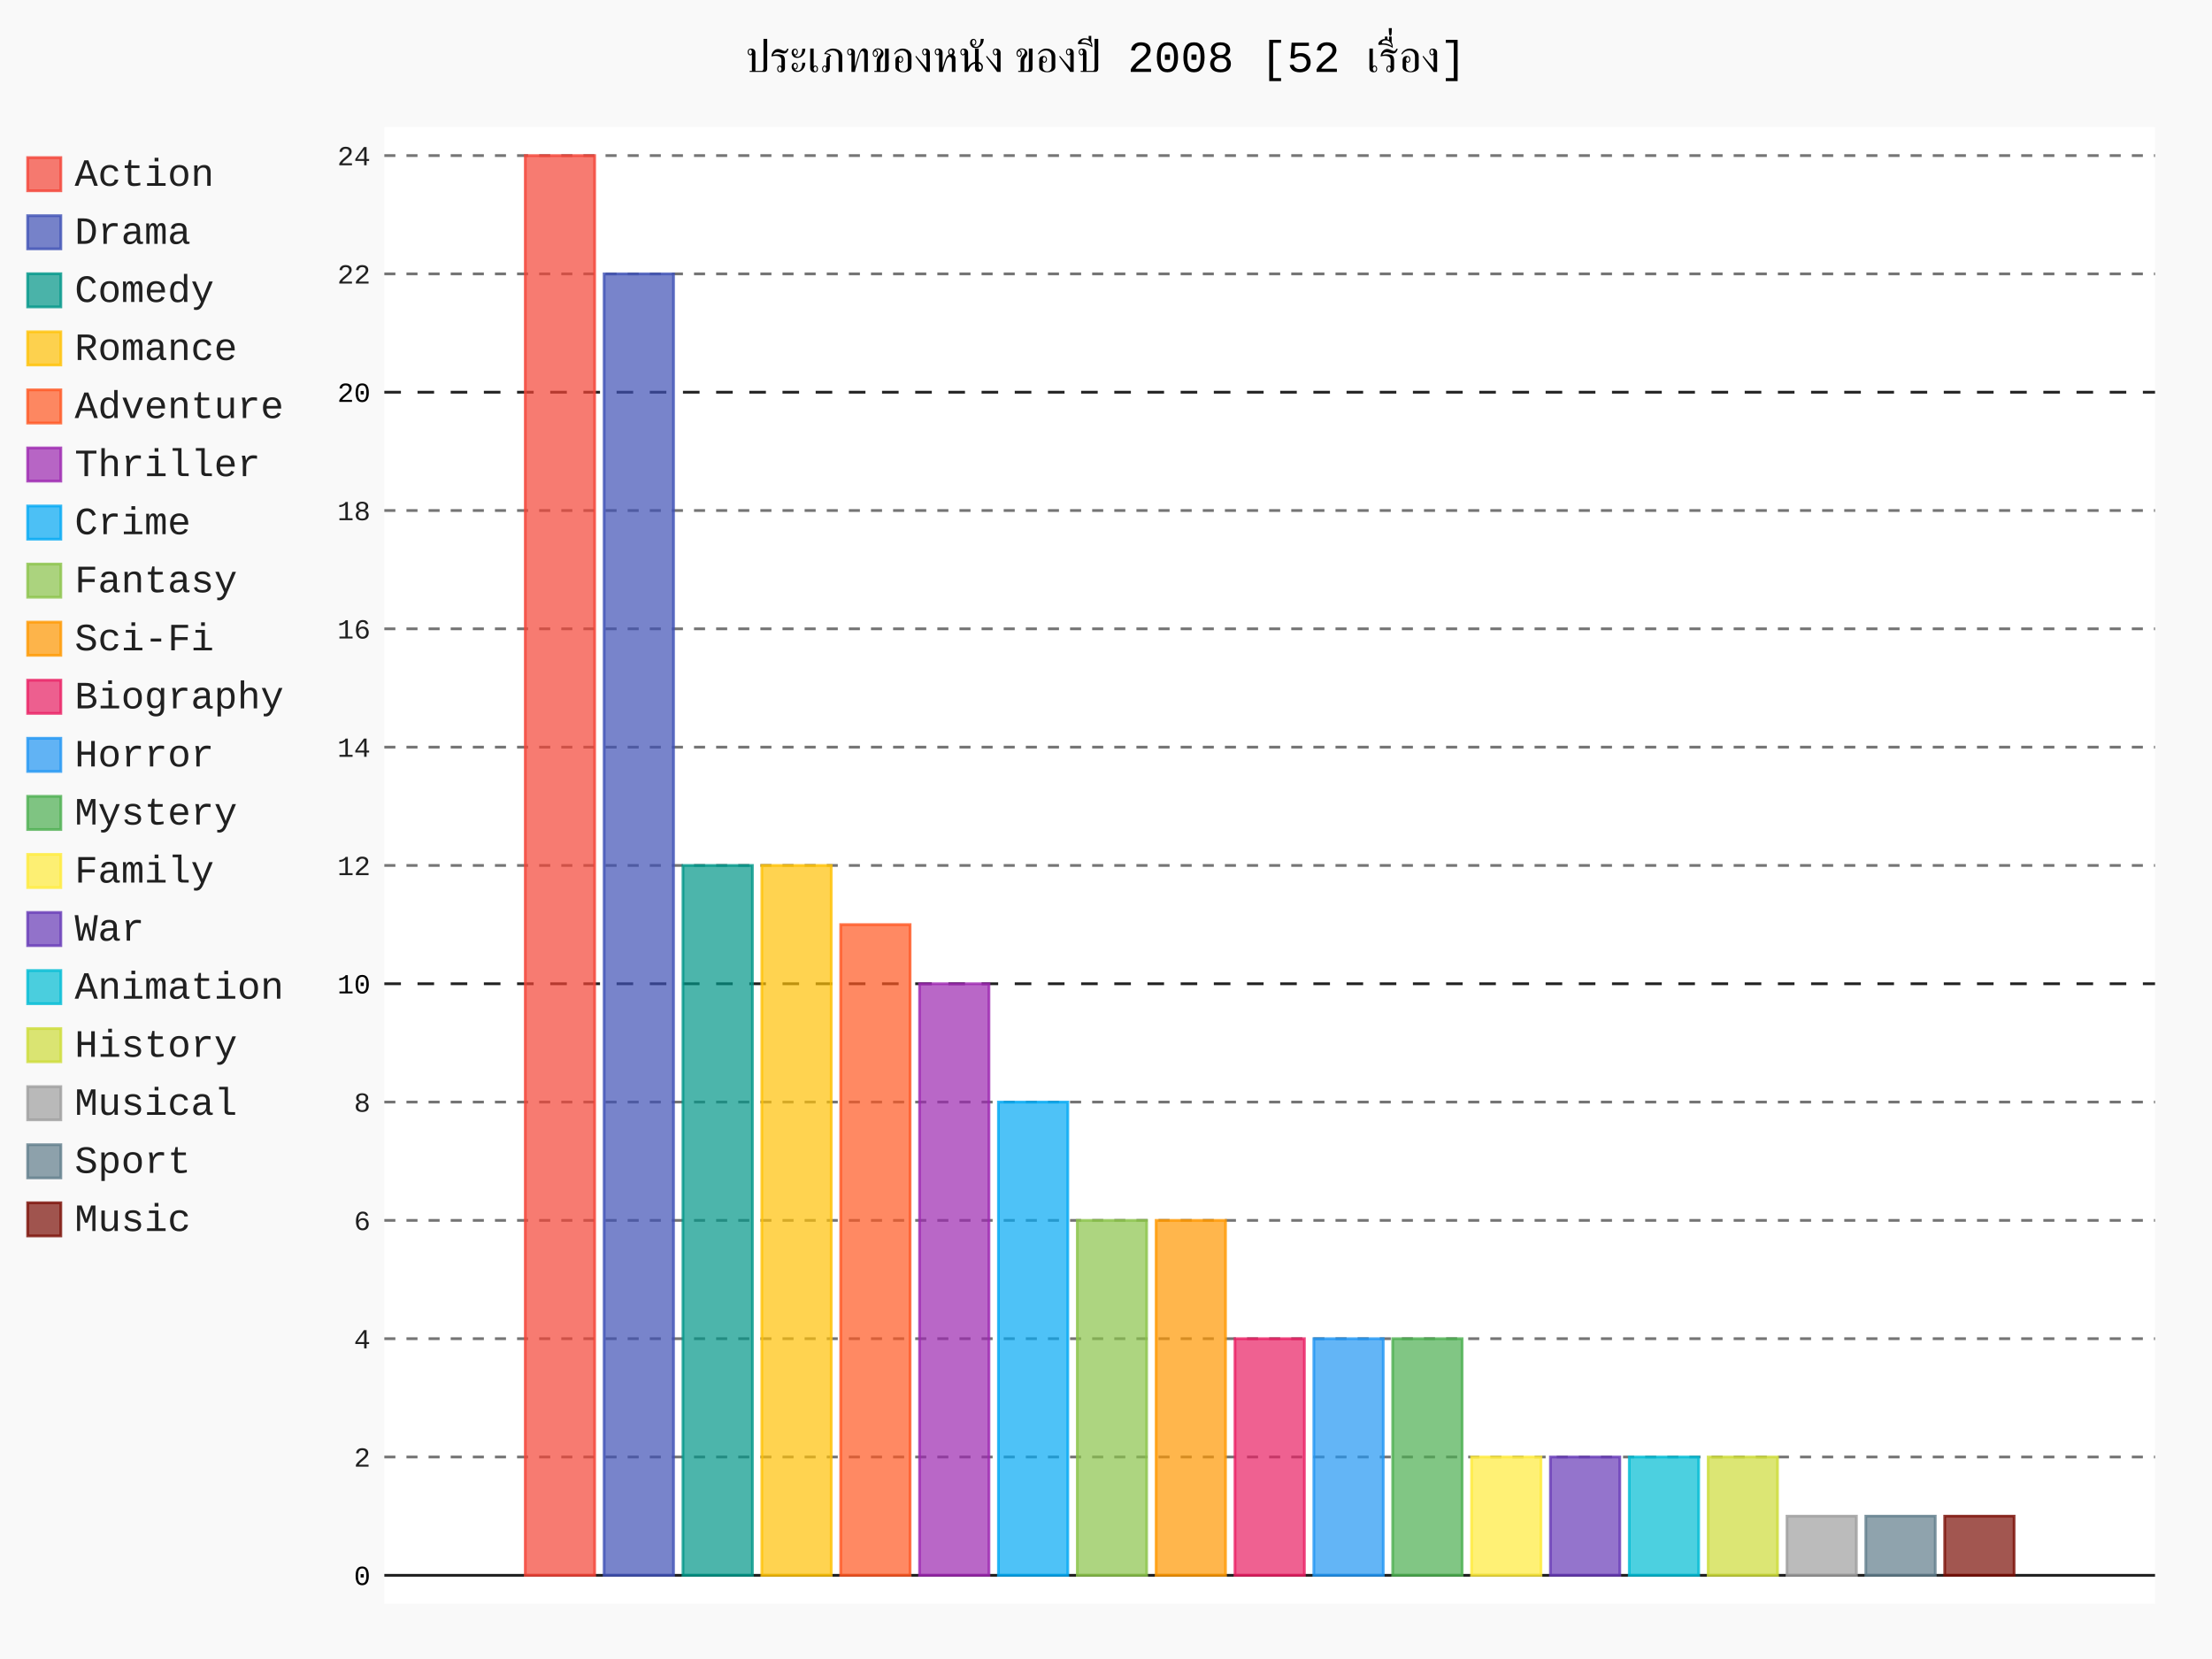
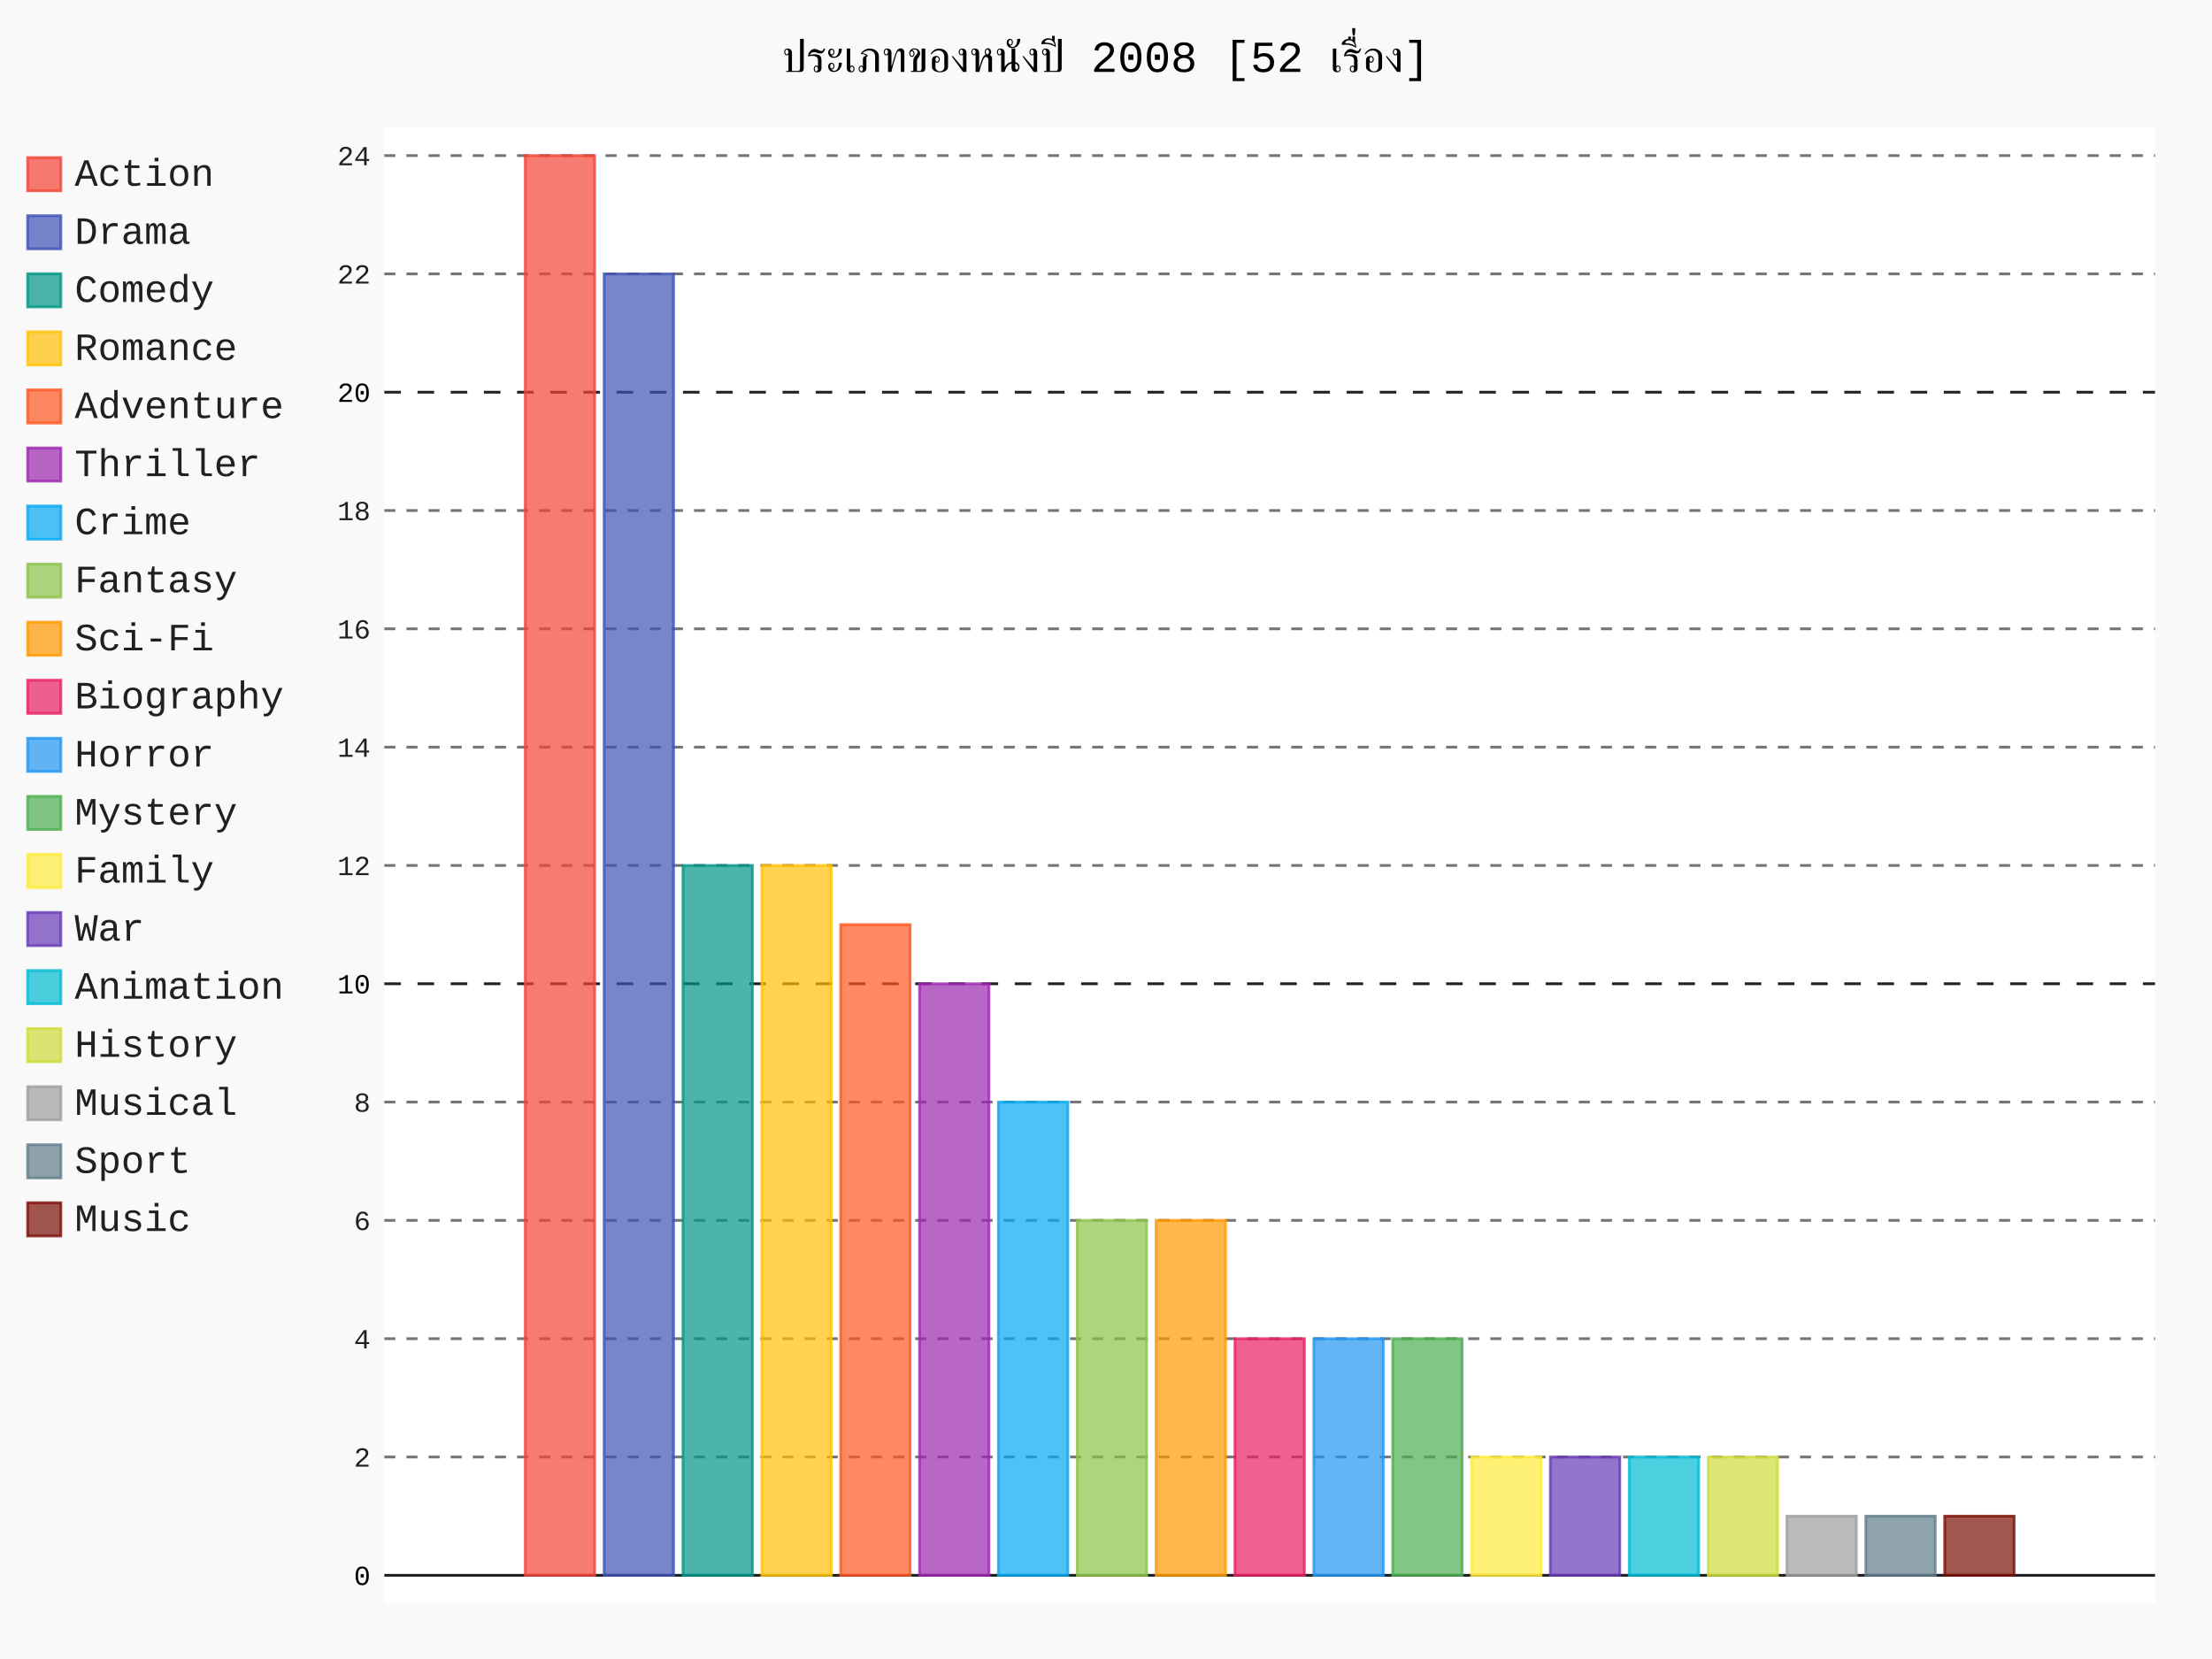
- <svg xmlns="http://www.w3.org/2000/svg" class="pygal-chart" id="chart-53c19fd9-e8b1-4248-bb00-11c4f367e686" viewBox="0 0 800 600">
+ <svg xmlns="http://www.w3.org/2000/svg" class="pygal-chart" id="chart-1c4207e8-d904-4fd8-814c-dacde7571063" viewBox="0 0 800 600">
  <defs>
-     <style type="text/css">#chart-53c19fd9-e8b1-4248-bb00-11c4f367e686{-webkit-user-select:none;-webkit-font-smoothing:antialiased;font-family:Consolas,"Liberation Mono",Menlo,Courier,monospace}#chart-53c19fd9-e8b1-4248-bb00-11c4f367e686 .title{font-family:Consolas,"Liberation Mono",Menlo,Courier,monospace;font-size:16px}#chart-53c19fd9-e8b1-4248-bb00-11c4f367e686 .legends .legend text{font-family:Consolas,"Liberation Mono",Menlo,Courier,monospace;font-size:14px}#chart-53c19fd9-e8b1-4248-bb00-11c4f367e686 .axis text{font-family:Consolas,"Liberation Mono",Menlo,Courier,monospace;font-size:10px}#chart-53c19fd9-e8b1-4248-bb00-11c4f367e686 .axis text.major{font-family:Consolas,"Liberation Mono",Menlo,Courier,monospace;font-size:10px}#chart-53c19fd9-e8b1-4248-bb00-11c4f367e686 .text-overlay text.value{font-family:Consolas,"Liberation Mono",Menlo,Courier,monospace;font-size:16px}#chart-53c19fd9-e8b1-4248-bb00-11c4f367e686 .text-overlay text.label{font-family:Consolas,"Liberation Mono",Menlo,Courier,monospace;font-size:10px}#chart-53c19fd9-e8b1-4248-bb00-11c4f367e686 .tooltip{font-family:Consolas,"Liberation Mono",Menlo,Courier,monospace;font-size:14px}#chart-53c19fd9-e8b1-4248-bb00-11c4f367e686 text.no_data{font-family:Consolas,"Liberation Mono",Menlo,Courier,monospace;font-size:64px}
- #chart-53c19fd9-e8b1-4248-bb00-11c4f367e686{background-color:rgba(249,249,249,1)}#chart-53c19fd9-e8b1-4248-bb00-11c4f367e686 path,#chart-53c19fd9-e8b1-4248-bb00-11c4f367e686 line,#chart-53c19fd9-e8b1-4248-bb00-11c4f367e686 rect,#chart-53c19fd9-e8b1-4248-bb00-11c4f367e686 circle{-webkit-transition:150ms;-moz-transition:150ms;transition:150ms}#chart-53c19fd9-e8b1-4248-bb00-11c4f367e686 .graph &gt; .background{fill:rgba(249,249,249,1)}#chart-53c19fd9-e8b1-4248-bb00-11c4f367e686 .plot &gt; .background{fill:rgba(255,255,255,1)}#chart-53c19fd9-e8b1-4248-bb00-11c4f367e686 .graph{fill:rgba(0,0,0,.87)}#chart-53c19fd9-e8b1-4248-bb00-11c4f367e686 text.no_data{fill:rgba(0,0,0,1)}#chart-53c19fd9-e8b1-4248-bb00-11c4f367e686 .title{fill:rgba(0,0,0,1)}#chart-53c19fd9-e8b1-4248-bb00-11c4f367e686 .legends .legend text{fill:rgba(0,0,0,.87)}#chart-53c19fd9-e8b1-4248-bb00-11c4f367e686 .legends .legend:hover text{fill:rgba(0,0,0,1)}#chart-53c19fd9-e8b1-4248-bb00-11c4f367e686 .axis .line{stroke:rgba(0,0,0,1)}#chart-53c19fd9-e8b1-4248-bb00-11c4f367e686 .axis .guide.line{stroke:rgba(0,0,0,.54)}#chart-53c19fd9-e8b1-4248-bb00-11c4f367e686 .axis .major.line{stroke:rgba(0,0,0,.87)}#chart-53c19fd9-e8b1-4248-bb00-11c4f367e686 .axis text.major{fill:rgba(0,0,0,1)}#chart-53c19fd9-e8b1-4248-bb00-11c4f367e686 .axis.y .guides:hover .guide.line,#chart-53c19fd9-e8b1-4248-bb00-11c4f367e686 .line-graph .axis.x .guides:hover .guide.line,#chart-53c19fd9-e8b1-4248-bb00-11c4f367e686 .stackedline-graph .axis.x .guides:hover .guide.line,#chart-53c19fd9-e8b1-4248-bb00-11c4f367e686 .xy-graph .axis.x .guides:hover .guide.line{stroke:rgba(0,0,0,1)}#chart-53c19fd9-e8b1-4248-bb00-11c4f367e686 .axis .guides:hover text{fill:rgba(0,0,0,1)}#chart-53c19fd9-e8b1-4248-bb00-11c4f367e686 .reactive{fill-opacity:.7;stroke-opacity:.8}#chart-53c19fd9-e8b1-4248-bb00-11c4f367e686 .ci{stroke:rgba(0,0,0,.87)}#chart-53c19fd9-e8b1-4248-bb00-11c4f367e686 .reactive.active,#chart-53c19fd9-e8b1-4248-bb00-11c4f367e686 .active .reactive{fill-opacity:.8;stroke-opacity:.9;stroke-width:4}#chart-53c19fd9-e8b1-4248-bb00-11c4f367e686 .ci .reactive.active{stroke-width:1.5}#chart-53c19fd9-e8b1-4248-bb00-11c4f367e686 .series text{fill:rgba(0,0,0,1)}#chart-53c19fd9-e8b1-4248-bb00-11c4f367e686 .tooltip rect{fill:rgba(255,255,255,1);stroke:rgba(0,0,0,1);-webkit-transition:opacity 150ms;-moz-transition:opacity 150ms;transition:opacity 150ms}#chart-53c19fd9-e8b1-4248-bb00-11c4f367e686 .tooltip .label{fill:rgba(0,0,0,.87)}#chart-53c19fd9-e8b1-4248-bb00-11c4f367e686 .tooltip .label{fill:rgba(0,0,0,.87)}#chart-53c19fd9-e8b1-4248-bb00-11c4f367e686 .tooltip .legend{font-size:.8em;fill:rgba(0,0,0,.54)}#chart-53c19fd9-e8b1-4248-bb00-11c4f367e686 .tooltip .x_label{font-size:.6em;fill:rgba(0,0,0,1)}#chart-53c19fd9-e8b1-4248-bb00-11c4f367e686 .tooltip .xlink{font-size:.5em;text-decoration:underline}#chart-53c19fd9-e8b1-4248-bb00-11c4f367e686 .tooltip .value{font-size:1.5em}#chart-53c19fd9-e8b1-4248-bb00-11c4f367e686 .bound{font-size:.5em}#chart-53c19fd9-e8b1-4248-bb00-11c4f367e686 .max-value{font-size:.75em;fill:rgba(0,0,0,.54)}#chart-53c19fd9-e8b1-4248-bb00-11c4f367e686 .map-element{fill:rgba(255,255,255,1);stroke:rgba(0,0,0,.54) !important}#chart-53c19fd9-e8b1-4248-bb00-11c4f367e686 .map-element .reactive{fill-opacity:inherit;stroke-opacity:inherit}#chart-53c19fd9-e8b1-4248-bb00-11c4f367e686 .color-0,#chart-53c19fd9-e8b1-4248-bb00-11c4f367e686 .color-0 a:visited{stroke:#f44336;fill:#f44336}#chart-53c19fd9-e8b1-4248-bb00-11c4f367e686 .color-1,#chart-53c19fd9-e8b1-4248-bb00-11c4f367e686 .color-1 a:visited{stroke:#3f51b5;fill:#3f51b5}#chart-53c19fd9-e8b1-4248-bb00-11c4f367e686 .color-2,#chart-53c19fd9-e8b1-4248-bb00-11c4f367e686 .color-2 a:visited{stroke:#009688;fill:#009688}#chart-53c19fd9-e8b1-4248-bb00-11c4f367e686 .color-3,#chart-53c19fd9-e8b1-4248-bb00-11c4f367e686 .color-3 a:visited{stroke:#ffc107;fill:#ffc107}#chart-53c19fd9-e8b1-4248-bb00-11c4f367e686 .color-4,#chart-53c19fd9-e8b1-4248-bb00-11c4f367e686 .color-4 a:visited{stroke:#ff5722;fill:#ff5722}#chart-53c19fd9-e8b1-4248-bb00-11c4f367e686 .color-5,#chart-53c19fd9-e8b1-4248-bb00-11c4f367e686 .color-5 a:visited{stroke:#9c27b0;fill:#9c27b0}#chart-53c19fd9-e8b1-4248-bb00-11c4f367e686 .color-6,#chart-53c19fd9-e8b1-4248-bb00-11c4f367e686 .color-6 a:visited{stroke:#03a9f4;fill:#03a9f4}#chart-53c19fd9-e8b1-4248-bb00-11c4f367e686 .color-7,#chart-53c19fd9-e8b1-4248-bb00-11c4f367e686 .color-7 a:visited{stroke:#8bc34a;fill:#8bc34a}#chart-53c19fd9-e8b1-4248-bb00-11c4f367e686 .color-8,#chart-53c19fd9-e8b1-4248-bb00-11c4f367e686 .color-8 a:visited{stroke:#ff9800;fill:#ff9800}#chart-53c19fd9-e8b1-4248-bb00-11c4f367e686 .color-9,#chart-53c19fd9-e8b1-4248-bb00-11c4f367e686 .color-9 a:visited{stroke:#e91e63;fill:#e91e63}#chart-53c19fd9-e8b1-4248-bb00-11c4f367e686 .color-10,#chart-53c19fd9-e8b1-4248-bb00-11c4f367e686 .color-10 a:visited{stroke:#2196f3;fill:#2196f3}#chart-53c19fd9-e8b1-4248-bb00-11c4f367e686 .color-11,#chart-53c19fd9-e8b1-4248-bb00-11c4f367e686 .color-11 a:visited{stroke:#4caf50;fill:#4caf50}#chart-53c19fd9-e8b1-4248-bb00-11c4f367e686 .color-12,#chart-53c19fd9-e8b1-4248-bb00-11c4f367e686 .color-12 a:visited{stroke:#ffeb3b;fill:#ffeb3b}#chart-53c19fd9-e8b1-4248-bb00-11c4f367e686 .color-13,#chart-53c19fd9-e8b1-4248-bb00-11c4f367e686 .color-13 a:visited{stroke:#673ab7;fill:#673ab7}#chart-53c19fd9-e8b1-4248-bb00-11c4f367e686 .color-14,#chart-53c19fd9-e8b1-4248-bb00-11c4f367e686 .color-14 a:visited{stroke:#00bcd4;fill:#00bcd4}#chart-53c19fd9-e8b1-4248-bb00-11c4f367e686 .color-15,#chart-53c19fd9-e8b1-4248-bb00-11c4f367e686 .color-15 a:visited{stroke:#cddc39;fill:#cddc39}#chart-53c19fd9-e8b1-4248-bb00-11c4f367e686 .color-16,#chart-53c19fd9-e8b1-4248-bb00-11c4f367e686 .color-16 a:visited{stroke:#9e9e9e;fill:#9e9e9e}#chart-53c19fd9-e8b1-4248-bb00-11c4f367e686 .color-17,#chart-53c19fd9-e8b1-4248-bb00-11c4f367e686 .color-17 a:visited{stroke:#607d8b;fill:#607d8b}#chart-53c19fd9-e8b1-4248-bb00-11c4f367e686 .color-18,#chart-53c19fd9-e8b1-4248-bb00-11c4f367e686 .color-18 a:visited{stroke:#7b0f07;fill:#7b0f07}#chart-53c19fd9-e8b1-4248-bb00-11c4f367e686 .text-overlay .color-0 text{fill:black}#chart-53c19fd9-e8b1-4248-bb00-11c4f367e686 .text-overlay .color-1 text{fill:black}#chart-53c19fd9-e8b1-4248-bb00-11c4f367e686 .text-overlay .color-2 text{fill:black}#chart-53c19fd9-e8b1-4248-bb00-11c4f367e686 .text-overlay .color-3 text{fill:black}#chart-53c19fd9-e8b1-4248-bb00-11c4f367e686 .text-overlay .color-4 text{fill:black}#chart-53c19fd9-e8b1-4248-bb00-11c4f367e686 .text-overlay .color-5 text{fill:black}#chart-53c19fd9-e8b1-4248-bb00-11c4f367e686 .text-overlay .color-6 text{fill:black}#chart-53c19fd9-e8b1-4248-bb00-11c4f367e686 .text-overlay .color-7 text{fill:black}#chart-53c19fd9-e8b1-4248-bb00-11c4f367e686 .text-overlay .color-8 text{fill:black}#chart-53c19fd9-e8b1-4248-bb00-11c4f367e686 .text-overlay .color-9 text{fill:black}#chart-53c19fd9-e8b1-4248-bb00-11c4f367e686 .text-overlay .color-10 text{fill:black}#chart-53c19fd9-e8b1-4248-bb00-11c4f367e686 .text-overlay .color-11 text{fill:black}#chart-53c19fd9-e8b1-4248-bb00-11c4f367e686 .text-overlay .color-12 text{fill:black}#chart-53c19fd9-e8b1-4248-bb00-11c4f367e686 .text-overlay .color-13 text{fill:black}#chart-53c19fd9-e8b1-4248-bb00-11c4f367e686 .text-overlay .color-14 text{fill:black}#chart-53c19fd9-e8b1-4248-bb00-11c4f367e686 .text-overlay .color-15 text{fill:black}#chart-53c19fd9-e8b1-4248-bb00-11c4f367e686 .text-overlay .color-16 text{fill:black}#chart-53c19fd9-e8b1-4248-bb00-11c4f367e686 .text-overlay .color-17 text{fill:black}#chart-53c19fd9-e8b1-4248-bb00-11c4f367e686 .text-overlay .color-18 text{fill:black}
- #chart-53c19fd9-e8b1-4248-bb00-11c4f367e686 text.no_data{text-anchor:middle}#chart-53c19fd9-e8b1-4248-bb00-11c4f367e686 .guide.line{fill:none}#chart-53c19fd9-e8b1-4248-bb00-11c4f367e686 .centered{text-anchor:middle}#chart-53c19fd9-e8b1-4248-bb00-11c4f367e686 .title{text-anchor:middle}#chart-53c19fd9-e8b1-4248-bb00-11c4f367e686 .legends .legend text{fill-opacity:1}#chart-53c19fd9-e8b1-4248-bb00-11c4f367e686 .axis.x text{text-anchor:middle}#chart-53c19fd9-e8b1-4248-bb00-11c4f367e686 .axis.x:not(.web) text[transform]{text-anchor:start}#chart-53c19fd9-e8b1-4248-bb00-11c4f367e686 .axis.x:not(.web) text[transform].backwards{text-anchor:end}#chart-53c19fd9-e8b1-4248-bb00-11c4f367e686 .axis.y text{text-anchor:end}#chart-53c19fd9-e8b1-4248-bb00-11c4f367e686 .axis.y text[transform].backwards{text-anchor:start}#chart-53c19fd9-e8b1-4248-bb00-11c4f367e686 .axis.y2 text{text-anchor:start}#chart-53c19fd9-e8b1-4248-bb00-11c4f367e686 .axis.y2 text[transform].backwards{text-anchor:end}#chart-53c19fd9-e8b1-4248-bb00-11c4f367e686 .axis .guide.line{stroke-dasharray:4,4}#chart-53c19fd9-e8b1-4248-bb00-11c4f367e686 .axis .major.guide.line{stroke-dasharray:6,6}#chart-53c19fd9-e8b1-4248-bb00-11c4f367e686 .horizontal .axis.y .guide.line,#chart-53c19fd9-e8b1-4248-bb00-11c4f367e686 .horizontal .axis.y2 .guide.line,#chart-53c19fd9-e8b1-4248-bb00-11c4f367e686 .vertical .axis.x .guide.line{opacity:0}#chart-53c19fd9-e8b1-4248-bb00-11c4f367e686 .horizontal .axis.always_show .guide.line,#chart-53c19fd9-e8b1-4248-bb00-11c4f367e686 .vertical .axis.always_show .guide.line{opacity:1 !important}#chart-53c19fd9-e8b1-4248-bb00-11c4f367e686 .axis.y .guides:hover .guide.line,#chart-53c19fd9-e8b1-4248-bb00-11c4f367e686 .axis.y2 .guides:hover .guide.line,#chart-53c19fd9-e8b1-4248-bb00-11c4f367e686 .axis.x .guides:hover .guide.line{opacity:1}#chart-53c19fd9-e8b1-4248-bb00-11c4f367e686 .axis .guides:hover text{opacity:1}#chart-53c19fd9-e8b1-4248-bb00-11c4f367e686 .nofill{fill:none}#chart-53c19fd9-e8b1-4248-bb00-11c4f367e686 .subtle-fill{fill-opacity:.2}#chart-53c19fd9-e8b1-4248-bb00-11c4f367e686 .dot{stroke-width:1px;fill-opacity:1}#chart-53c19fd9-e8b1-4248-bb00-11c4f367e686 .dot.active{stroke-width:5px}#chart-53c19fd9-e8b1-4248-bb00-11c4f367e686 .dot.negative{fill:transparent}#chart-53c19fd9-e8b1-4248-bb00-11c4f367e686 text,#chart-53c19fd9-e8b1-4248-bb00-11c4f367e686 tspan{stroke:none !important}#chart-53c19fd9-e8b1-4248-bb00-11c4f367e686 .series text.active{opacity:1}#chart-53c19fd9-e8b1-4248-bb00-11c4f367e686 .tooltip rect{fill-opacity:.95;stroke-width:.5}#chart-53c19fd9-e8b1-4248-bb00-11c4f367e686 .tooltip text{fill-opacity:1}#chart-53c19fd9-e8b1-4248-bb00-11c4f367e686 .showable{visibility:hidden}#chart-53c19fd9-e8b1-4248-bb00-11c4f367e686 .showable.shown{visibility:visible}#chart-53c19fd9-e8b1-4248-bb00-11c4f367e686 .gauge-background{fill:rgba(229,229,229,1);stroke:none}#chart-53c19fd9-e8b1-4248-bb00-11c4f367e686 .bg-lines{stroke:rgba(249,249,249,1);stroke-width:2px}</style>
+     <style type="text/css">#chart-1c4207e8-d904-4fd8-814c-dacde7571063{-webkit-user-select:none;-webkit-font-smoothing:antialiased;font-family:Consolas,"Liberation Mono",Menlo,Courier,monospace}#chart-1c4207e8-d904-4fd8-814c-dacde7571063 .title{font-family:Consolas,"Liberation Mono",Menlo,Courier,monospace;font-size:16px}#chart-1c4207e8-d904-4fd8-814c-dacde7571063 .legends .legend text{font-family:Consolas,"Liberation Mono",Menlo,Courier,monospace;font-size:14px}#chart-1c4207e8-d904-4fd8-814c-dacde7571063 .axis text{font-family:Consolas,"Liberation Mono",Menlo,Courier,monospace;font-size:10px}#chart-1c4207e8-d904-4fd8-814c-dacde7571063 .axis text.major{font-family:Consolas,"Liberation Mono",Menlo,Courier,monospace;font-size:10px}#chart-1c4207e8-d904-4fd8-814c-dacde7571063 .text-overlay text.value{font-family:Consolas,"Liberation Mono",Menlo,Courier,monospace;font-size:16px}#chart-1c4207e8-d904-4fd8-814c-dacde7571063 .text-overlay text.label{font-family:Consolas,"Liberation Mono",Menlo,Courier,monospace;font-size:10px}#chart-1c4207e8-d904-4fd8-814c-dacde7571063 .tooltip{font-family:Consolas,"Liberation Mono",Menlo,Courier,monospace;font-size:14px}#chart-1c4207e8-d904-4fd8-814c-dacde7571063 text.no_data{font-family:Consolas,"Liberation Mono",Menlo,Courier,monospace;font-size:64px}
+ #chart-1c4207e8-d904-4fd8-814c-dacde7571063{background-color:rgba(249,249,249,1)}#chart-1c4207e8-d904-4fd8-814c-dacde7571063 path,#chart-1c4207e8-d904-4fd8-814c-dacde7571063 line,#chart-1c4207e8-d904-4fd8-814c-dacde7571063 rect,#chart-1c4207e8-d904-4fd8-814c-dacde7571063 circle{-webkit-transition:150ms;-moz-transition:150ms;transition:150ms}#chart-1c4207e8-d904-4fd8-814c-dacde7571063 .graph &gt; .background{fill:rgba(249,249,249,1)}#chart-1c4207e8-d904-4fd8-814c-dacde7571063 .plot &gt; .background{fill:rgba(255,255,255,1)}#chart-1c4207e8-d904-4fd8-814c-dacde7571063 .graph{fill:rgba(0,0,0,.87)}#chart-1c4207e8-d904-4fd8-814c-dacde7571063 text.no_data{fill:rgba(0,0,0,1)}#chart-1c4207e8-d904-4fd8-814c-dacde7571063 .title{fill:rgba(0,0,0,1)}#chart-1c4207e8-d904-4fd8-814c-dacde7571063 .legends .legend text{fill:rgba(0,0,0,.87)}#chart-1c4207e8-d904-4fd8-814c-dacde7571063 .legends .legend:hover text{fill:rgba(0,0,0,1)}#chart-1c4207e8-d904-4fd8-814c-dacde7571063 .axis .line{stroke:rgba(0,0,0,1)}#chart-1c4207e8-d904-4fd8-814c-dacde7571063 .axis .guide.line{stroke:rgba(0,0,0,.54)}#chart-1c4207e8-d904-4fd8-814c-dacde7571063 .axis .major.line{stroke:rgba(0,0,0,.87)}#chart-1c4207e8-d904-4fd8-814c-dacde7571063 .axis text.major{fill:rgba(0,0,0,1)}#chart-1c4207e8-d904-4fd8-814c-dacde7571063 .axis.y .guides:hover .guide.line,#chart-1c4207e8-d904-4fd8-814c-dacde7571063 .line-graph .axis.x .guides:hover .guide.line,#chart-1c4207e8-d904-4fd8-814c-dacde7571063 .stackedline-graph .axis.x .guides:hover .guide.line,#chart-1c4207e8-d904-4fd8-814c-dacde7571063 .xy-graph .axis.x .guides:hover .guide.line{stroke:rgba(0,0,0,1)}#chart-1c4207e8-d904-4fd8-814c-dacde7571063 .axis .guides:hover text{fill:rgba(0,0,0,1)}#chart-1c4207e8-d904-4fd8-814c-dacde7571063 .reactive{fill-opacity:.7;stroke-opacity:.8}#chart-1c4207e8-d904-4fd8-814c-dacde7571063 .ci{stroke:rgba(0,0,0,.87)}#chart-1c4207e8-d904-4fd8-814c-dacde7571063 .reactive.active,#chart-1c4207e8-d904-4fd8-814c-dacde7571063 .active .reactive{fill-opacity:.8;stroke-opacity:.9;stroke-width:4}#chart-1c4207e8-d904-4fd8-814c-dacde7571063 .ci .reactive.active{stroke-width:1.5}#chart-1c4207e8-d904-4fd8-814c-dacde7571063 .series text{fill:rgba(0,0,0,1)}#chart-1c4207e8-d904-4fd8-814c-dacde7571063 .tooltip rect{fill:rgba(255,255,255,1);stroke:rgba(0,0,0,1);-webkit-transition:opacity 150ms;-moz-transition:opacity 150ms;transition:opacity 150ms}#chart-1c4207e8-d904-4fd8-814c-dacde7571063 .tooltip .label{fill:rgba(0,0,0,.87)}#chart-1c4207e8-d904-4fd8-814c-dacde7571063 .tooltip .label{fill:rgba(0,0,0,.87)}#chart-1c4207e8-d904-4fd8-814c-dacde7571063 .tooltip .legend{font-size:.8em;fill:rgba(0,0,0,.54)}#chart-1c4207e8-d904-4fd8-814c-dacde7571063 .tooltip .x_label{font-size:.6em;fill:rgba(0,0,0,1)}#chart-1c4207e8-d904-4fd8-814c-dacde7571063 .tooltip .xlink{font-size:.5em;text-decoration:underline}#chart-1c4207e8-d904-4fd8-814c-dacde7571063 .tooltip .value{font-size:1.5em}#chart-1c4207e8-d904-4fd8-814c-dacde7571063 .bound{font-size:.5em}#chart-1c4207e8-d904-4fd8-814c-dacde7571063 .max-value{font-size:.75em;fill:rgba(0,0,0,.54)}#chart-1c4207e8-d904-4fd8-814c-dacde7571063 .map-element{fill:rgba(255,255,255,1);stroke:rgba(0,0,0,.54) !important}#chart-1c4207e8-d904-4fd8-814c-dacde7571063 .map-element .reactive{fill-opacity:inherit;stroke-opacity:inherit}#chart-1c4207e8-d904-4fd8-814c-dacde7571063 .color-0,#chart-1c4207e8-d904-4fd8-814c-dacde7571063 .color-0 a:visited{stroke:#f44336;fill:#f44336}#chart-1c4207e8-d904-4fd8-814c-dacde7571063 .color-1,#chart-1c4207e8-d904-4fd8-814c-dacde7571063 .color-1 a:visited{stroke:#3f51b5;fill:#3f51b5}#chart-1c4207e8-d904-4fd8-814c-dacde7571063 .color-2,#chart-1c4207e8-d904-4fd8-814c-dacde7571063 .color-2 a:visited{stroke:#009688;fill:#009688}#chart-1c4207e8-d904-4fd8-814c-dacde7571063 .color-3,#chart-1c4207e8-d904-4fd8-814c-dacde7571063 .color-3 a:visited{stroke:#ffc107;fill:#ffc107}#chart-1c4207e8-d904-4fd8-814c-dacde7571063 .color-4,#chart-1c4207e8-d904-4fd8-814c-dacde7571063 .color-4 a:visited{stroke:#ff5722;fill:#ff5722}#chart-1c4207e8-d904-4fd8-814c-dacde7571063 .color-5,#chart-1c4207e8-d904-4fd8-814c-dacde7571063 .color-5 a:visited{stroke:#9c27b0;fill:#9c27b0}#chart-1c4207e8-d904-4fd8-814c-dacde7571063 .color-6,#chart-1c4207e8-d904-4fd8-814c-dacde7571063 .color-6 a:visited{stroke:#03a9f4;fill:#03a9f4}#chart-1c4207e8-d904-4fd8-814c-dacde7571063 .color-7,#chart-1c4207e8-d904-4fd8-814c-dacde7571063 .color-7 a:visited{stroke:#8bc34a;fill:#8bc34a}#chart-1c4207e8-d904-4fd8-814c-dacde7571063 .color-8,#chart-1c4207e8-d904-4fd8-814c-dacde7571063 .color-8 a:visited{stroke:#ff9800;fill:#ff9800}#chart-1c4207e8-d904-4fd8-814c-dacde7571063 .color-9,#chart-1c4207e8-d904-4fd8-814c-dacde7571063 .color-9 a:visited{stroke:#e91e63;fill:#e91e63}#chart-1c4207e8-d904-4fd8-814c-dacde7571063 .color-10,#chart-1c4207e8-d904-4fd8-814c-dacde7571063 .color-10 a:visited{stroke:#2196f3;fill:#2196f3}#chart-1c4207e8-d904-4fd8-814c-dacde7571063 .color-11,#chart-1c4207e8-d904-4fd8-814c-dacde7571063 .color-11 a:visited{stroke:#4caf50;fill:#4caf50}#chart-1c4207e8-d904-4fd8-814c-dacde7571063 .color-12,#chart-1c4207e8-d904-4fd8-814c-dacde7571063 .color-12 a:visited{stroke:#ffeb3b;fill:#ffeb3b}#chart-1c4207e8-d904-4fd8-814c-dacde7571063 .color-13,#chart-1c4207e8-d904-4fd8-814c-dacde7571063 .color-13 a:visited{stroke:#673ab7;fill:#673ab7}#chart-1c4207e8-d904-4fd8-814c-dacde7571063 .color-14,#chart-1c4207e8-d904-4fd8-814c-dacde7571063 .color-14 a:visited{stroke:#00bcd4;fill:#00bcd4}#chart-1c4207e8-d904-4fd8-814c-dacde7571063 .color-15,#chart-1c4207e8-d904-4fd8-814c-dacde7571063 .color-15 a:visited{stroke:#cddc39;fill:#cddc39}#chart-1c4207e8-d904-4fd8-814c-dacde7571063 .color-16,#chart-1c4207e8-d904-4fd8-814c-dacde7571063 .color-16 a:visited{stroke:#9e9e9e;fill:#9e9e9e}#chart-1c4207e8-d904-4fd8-814c-dacde7571063 .color-17,#chart-1c4207e8-d904-4fd8-814c-dacde7571063 .color-17 a:visited{stroke:#607d8b;fill:#607d8b}#chart-1c4207e8-d904-4fd8-814c-dacde7571063 .color-18,#chart-1c4207e8-d904-4fd8-814c-dacde7571063 .color-18 a:visited{stroke:#7b0f07;fill:#7b0f07}#chart-1c4207e8-d904-4fd8-814c-dacde7571063 .text-overlay .color-0 text{fill:black}#chart-1c4207e8-d904-4fd8-814c-dacde7571063 .text-overlay .color-1 text{fill:black}#chart-1c4207e8-d904-4fd8-814c-dacde7571063 .text-overlay .color-2 text{fill:black}#chart-1c4207e8-d904-4fd8-814c-dacde7571063 .text-overlay .color-3 text{fill:black}#chart-1c4207e8-d904-4fd8-814c-dacde7571063 .text-overlay .color-4 text{fill:black}#chart-1c4207e8-d904-4fd8-814c-dacde7571063 .text-overlay .color-5 text{fill:black}#chart-1c4207e8-d904-4fd8-814c-dacde7571063 .text-overlay .color-6 text{fill:black}#chart-1c4207e8-d904-4fd8-814c-dacde7571063 .text-overlay .color-7 text{fill:black}#chart-1c4207e8-d904-4fd8-814c-dacde7571063 .text-overlay .color-8 text{fill:black}#chart-1c4207e8-d904-4fd8-814c-dacde7571063 .text-overlay .color-9 text{fill:black}#chart-1c4207e8-d904-4fd8-814c-dacde7571063 .text-overlay .color-10 text{fill:black}#chart-1c4207e8-d904-4fd8-814c-dacde7571063 .text-overlay .color-11 text{fill:black}#chart-1c4207e8-d904-4fd8-814c-dacde7571063 .text-overlay .color-12 text{fill:black}#chart-1c4207e8-d904-4fd8-814c-dacde7571063 .text-overlay .color-13 text{fill:black}#chart-1c4207e8-d904-4fd8-814c-dacde7571063 .text-overlay .color-14 text{fill:black}#chart-1c4207e8-d904-4fd8-814c-dacde7571063 .text-overlay .color-15 text{fill:black}#chart-1c4207e8-d904-4fd8-814c-dacde7571063 .text-overlay .color-16 text{fill:black}#chart-1c4207e8-d904-4fd8-814c-dacde7571063 .text-overlay .color-17 text{fill:black}#chart-1c4207e8-d904-4fd8-814c-dacde7571063 .text-overlay .color-18 text{fill:black}
+ #chart-1c4207e8-d904-4fd8-814c-dacde7571063 text.no_data{text-anchor:middle}#chart-1c4207e8-d904-4fd8-814c-dacde7571063 .guide.line{fill:none}#chart-1c4207e8-d904-4fd8-814c-dacde7571063 .centered{text-anchor:middle}#chart-1c4207e8-d904-4fd8-814c-dacde7571063 .title{text-anchor:middle}#chart-1c4207e8-d904-4fd8-814c-dacde7571063 .legends .legend text{fill-opacity:1}#chart-1c4207e8-d904-4fd8-814c-dacde7571063 .axis.x text{text-anchor:middle}#chart-1c4207e8-d904-4fd8-814c-dacde7571063 .axis.x:not(.web) text[transform]{text-anchor:start}#chart-1c4207e8-d904-4fd8-814c-dacde7571063 .axis.x:not(.web) text[transform].backwards{text-anchor:end}#chart-1c4207e8-d904-4fd8-814c-dacde7571063 .axis.y text{text-anchor:end}#chart-1c4207e8-d904-4fd8-814c-dacde7571063 .axis.y text[transform].backwards{text-anchor:start}#chart-1c4207e8-d904-4fd8-814c-dacde7571063 .axis.y2 text{text-anchor:start}#chart-1c4207e8-d904-4fd8-814c-dacde7571063 .axis.y2 text[transform].backwards{text-anchor:end}#chart-1c4207e8-d904-4fd8-814c-dacde7571063 .axis .guide.line{stroke-dasharray:4,4}#chart-1c4207e8-d904-4fd8-814c-dacde7571063 .axis .major.guide.line{stroke-dasharray:6,6}#chart-1c4207e8-d904-4fd8-814c-dacde7571063 .horizontal .axis.y .guide.line,#chart-1c4207e8-d904-4fd8-814c-dacde7571063 .horizontal .axis.y2 .guide.line,#chart-1c4207e8-d904-4fd8-814c-dacde7571063 .vertical .axis.x .guide.line{opacity:0}#chart-1c4207e8-d904-4fd8-814c-dacde7571063 .horizontal .axis.always_show .guide.line,#chart-1c4207e8-d904-4fd8-814c-dacde7571063 .vertical .axis.always_show .guide.line{opacity:1 !important}#chart-1c4207e8-d904-4fd8-814c-dacde7571063 .axis.y .guides:hover .guide.line,#chart-1c4207e8-d904-4fd8-814c-dacde7571063 .axis.y2 .guides:hover .guide.line,#chart-1c4207e8-d904-4fd8-814c-dacde7571063 .axis.x .guides:hover .guide.line{opacity:1}#chart-1c4207e8-d904-4fd8-814c-dacde7571063 .axis .guides:hover text{opacity:1}#chart-1c4207e8-d904-4fd8-814c-dacde7571063 .nofill{fill:none}#chart-1c4207e8-d904-4fd8-814c-dacde7571063 .subtle-fill{fill-opacity:.2}#chart-1c4207e8-d904-4fd8-814c-dacde7571063 .dot{stroke-width:1px;fill-opacity:1}#chart-1c4207e8-d904-4fd8-814c-dacde7571063 .dot.active{stroke-width:5px}#chart-1c4207e8-d904-4fd8-814c-dacde7571063 .dot.negative{fill:transparent}#chart-1c4207e8-d904-4fd8-814c-dacde7571063 text,#chart-1c4207e8-d904-4fd8-814c-dacde7571063 tspan{stroke:none !important}#chart-1c4207e8-d904-4fd8-814c-dacde7571063 .series text.active{opacity:1}#chart-1c4207e8-d904-4fd8-814c-dacde7571063 .tooltip rect{fill-opacity:.95;stroke-width:.5}#chart-1c4207e8-d904-4fd8-814c-dacde7571063 .tooltip text{fill-opacity:1}#chart-1c4207e8-d904-4fd8-814c-dacde7571063 .showable{visibility:hidden}#chart-1c4207e8-d904-4fd8-814c-dacde7571063 .showable.shown{visibility:visible}#chart-1c4207e8-d904-4fd8-814c-dacde7571063 .gauge-background{fill:rgba(229,229,229,1);stroke:none}#chart-1c4207e8-d904-4fd8-814c-dacde7571063 .bg-lines{stroke:rgba(249,249,249,1);stroke-width:2px}</style>
  </defs>
  <g class="graph bar-graph vertical">
    <rect class="background" height="600" width="800" x="0" y="0" />
    <g class="plot" transform="translate(139, 46)">
      <rect class="background" height="534" width="640.4" x="0" y="0" />
      <g class="axis y always_show">
        <g class="guides">
          <path class="axis major line" d="M0 523.731 h640.4" />
          <text class="major" x="-5" y="527.231">0</text>
        </g>
        <g class="guides">
          <path class="guide line" d="M0 480.942 h640.4" />
          <text class="" x="-5" y="484.442">2</text>
        </g>
        <g class="guides">
          <path class="guide line" d="M0 438.154 h640.4" />
          <text class="" x="-5" y="441.654">4</text>
        </g>
        <g class="guides">
          <path class="guide line" d="M0 395.365 h640.4" />
          <text class="" x="-5" y="398.865">6</text>
        </g>
        <g class="guides">
          <path class="guide line" d="M0 352.577 h640.4" />
          <text class="" x="-5" y="356.077">8</text>
        </g>
        <g class="guides">
          <path class="major guide line" d="M0 309.788 h640.4" />
          <text class="major" x="-5" y="313.288">10</text>
        </g>
        <g class="guides">
          <path class="guide line" d="M0 267 h640.4" />
          <text class="" x="-5" y="270.5">12</text>
        </g>
        <g class="guides">
          <path class="guide line" d="M0 224.212 h640.4" />
          <text class="" x="-5" y="227.712">14</text>
        </g>
        <g class="guides">
          <path class="guide line" d="M0 181.423 h640.4" />
          <text class="" x="-5" y="184.923">16</text>
        </g>
        <g class="guides">
          <path class="guide line" d="M0 138.635 h640.4" />
          <text class="" x="-5" y="142.135">18</text>
        </g>
        <g class="guides">
          <path class="major guide line" d="M0 95.846 h640.4" />
          <text class="major" x="-5" y="99.346">20</text>
        </g>
        <g class="guides">
          <path class="guide line" d="M0 53.058 h640.4" />
          <text class="" x="-5" y="56.558">22</text>
        </g>
        <g class="guides">
          <path class="guide line" d="M0 10.269 h640.4" />
          <text class="" x="-5" y="13.769">24</text>
        </g>
      </g>
      <g class="series serie-0 color-0">
        <g class="bars">
          <g class="bar">
            <rect class="rect reactive tooltip-trigger" height="513.462" rx="0" ry="0" width="25.097" x="50.973" y="10.269" />
          </g>
        </g>
      </g>
      <g class="series serie-1 color-1">
        <g class="bars">
          <g class="bar">
            <rect class="rect reactive tooltip-trigger" height="470.673" rx="0" ry="0" width="25.097" x="79.493" y="53.058" />
          </g>
        </g>
      </g>
      <g class="series serie-2 color-2">
        <g class="bars">
          <g class="bar">
            <rect class="rect reactive tooltip-trigger" height="256.731" rx="0" ry="0" width="25.097" x="108.012" y="267.0" />
          </g>
        </g>
      </g>
      <g class="series serie-3 color-3">
        <g class="bars">
          <g class="bar">
            <rect class="rect reactive tooltip-trigger" height="256.731" rx="0" ry="0" width="25.097" x="136.532" y="267.0" />
          </g>
        </g>
      </g>
      <g class="series serie-4 color-4">
        <g class="bars">
          <g class="bar">
            <rect class="rect reactive tooltip-trigger" height="235.337" rx="0" ry="0" width="25.097" x="165.052" y="288.394" />
          </g>
        </g>
      </g>
      <g class="series serie-5 color-5">
        <g class="bars">
          <g class="bar">
            <rect class="rect reactive tooltip-trigger" height="213.942" rx="0" ry="0" width="25.097" x="193.572" y="309.788" />
          </g>
        </g>
      </g>
      <g class="series serie-6 color-6">
        <g class="bars">
          <g class="bar">
            <rect class="rect reactive tooltip-trigger" height="171.154" rx="0" ry="0" width="25.097" x="222.092" y="352.577" />
          </g>
        </g>
      </g>
      <g class="series serie-7 color-7">
        <g class="bars">
          <g class="bar">
            <rect class="rect reactive tooltip-trigger" height="128.365" rx="0" ry="0" width="25.097" x="250.612" y="395.365" />
          </g>
        </g>
      </g>
      <g class="series serie-8 color-8">
        <g class="bars">
          <g class="bar">
            <rect class="rect reactive tooltip-trigger" height="128.365" rx="0" ry="0" width="25.097" x="279.131" y="395.365" />
          </g>
        </g>
      </g>
      <g class="series serie-9 color-9">
        <g class="bars">
          <g class="bar">
            <rect class="rect reactive tooltip-trigger" height="85.577" rx="0" ry="0" width="25.097" x="307.651" y="438.154" />
          </g>
        </g>
      </g>
      <g class="series serie-10 color-10">
        <g class="bars">
          <g class="bar">
            <rect class="rect reactive tooltip-trigger" height="85.577" rx="0" ry="0" width="25.097" x="336.171" y="438.154" />
          </g>
        </g>
      </g>
      <g class="series serie-11 color-11">
        <g class="bars">
          <g class="bar">
            <rect class="rect reactive tooltip-trigger" height="85.577" rx="0" ry="0" width="25.097" x="364.691" y="438.154" />
          </g>
        </g>
      </g>
      <g class="series serie-12 color-12">
        <g class="bars">
          <g class="bar">
            <rect class="rect reactive tooltip-trigger" height="42.788" rx="0" ry="0" width="25.097" x="393.211" y="480.942" />
          </g>
        </g>
      </g>
      <g class="series serie-13 color-13">
        <g class="bars">
          <g class="bar">
            <rect class="rect reactive tooltip-trigger" height="42.788" rx="0" ry="0" width="25.097" x="421.731" y="480.942" />
          </g>
        </g>
      </g>
      <g class="series serie-14 color-14">
        <g class="bars">
          <g class="bar">
            <rect class="rect reactive tooltip-trigger" height="42.788" rx="0" ry="0" width="25.097" x="450.25" y="480.942" />
          </g>
        </g>
      </g>
      <g class="series serie-15 color-15">
        <g class="bars">
          <g class="bar">
            <rect class="rect reactive tooltip-trigger" height="42.788" rx="0" ry="0" width="25.097" x="478.77" y="480.942" />
          </g>
        </g>
      </g>
      <g class="series serie-16 color-16">
        <g class="bars">
          <g class="bar">
            <rect class="rect reactive tooltip-trigger" height="21.394" rx="0" ry="0" width="25.097" x="507.29" y="502.337" />
          </g>
        </g>
      </g>
      <g class="series serie-17 color-17">
        <g class="bars">
          <g class="bar">
            <rect class="rect reactive tooltip-trigger" height="21.394" rx="0" ry="0" width="25.097" x="535.81" y="502.337" />
          </g>
        </g>
      </g>
      <g class="series serie-18 color-18">
        <g class="bars">
          <g class="bar">
            <rect class="rect reactive tooltip-trigger" height="21.394" rx="0" ry="0" width="25.097" x="564.33" y="502.337" />
          </g>
        </g>
      </g>
    </g>
    <g class="titles">
-       <text class="title plot_title" x="400.0" y="26">ประเภทของหนัง ของปี 2008 [52 เรื่อง]</text>
+       <text class="title plot_title" x="400.0" y="26">ประเภทของหนังปี 2008 [52 เรื่อง]</text>
    </g>
    <g class="plot overlay" transform="translate(139, 46)">
      <g class="series serie-0 color-0" />
      <g class="series serie-1 color-1" />
      <g class="series serie-2 color-2" />
      <g class="series serie-3 color-3" />
      <g class="series serie-4 color-4" />
      <g class="series serie-5 color-5" />
      <g class="series serie-6 color-6" />
      <g class="series serie-7 color-7" />
      <g class="series serie-8 color-8" />
      <g class="series serie-9 color-9" />
      <g class="series serie-10 color-10" />
      <g class="series serie-11 color-11" />
      <g class="series serie-12 color-12" />
      <g class="series serie-13 color-13" />
      <g class="series serie-14 color-14" />
      <g class="series serie-15 color-15" />
      <g class="series serie-16 color-16" />
      <g class="series serie-17 color-17" />
      <g class="series serie-18 color-18" />
    </g>
    <g class="plot text-overlay" transform="translate(139, 46)">
      <g class="series serie-0 color-0" />
      <g class="series serie-1 color-1" />
      <g class="series serie-2 color-2" />
      <g class="series serie-3 color-3" />
      <g class="series serie-4 color-4" />
      <g class="series serie-5 color-5" />
      <g class="series serie-6 color-6" />
      <g class="series serie-7 color-7" />
      <g class="series serie-8 color-8" />
      <g class="series serie-9 color-9" />
      <g class="series serie-10 color-10" />
      <g class="series serie-11 color-11" />
      <g class="series serie-12 color-12" />
      <g class="series serie-13 color-13" />
      <g class="series serie-14 color-14" />
      <g class="series serie-15 color-15" />
      <g class="series serie-16 color-16" />
      <g class="series serie-17 color-17" />
      <g class="series serie-18 color-18" />
    </g>
    <g class="plot tooltip-overlay" transform="translate(139, 46)">
      <g class="tooltip" style="opacity: 0" transform="translate(0 0)">
        <rect class="tooltip-box" height="0" rx="0" ry="0" width="0" />
        <g class="text" />
      </g>
    </g>
    <g class="legends" transform="translate(10, 56)">
      <g class="legend reactive activate-serie" id="activate-serie-0">
        <rect class="color-0 reactive" height="12" width="12" x="0.0" y="1.0" />
        <text x="17.0" y="11.2">Action</text>
      </g>
      <g class="legend reactive activate-serie" id="activate-serie-1">
        <rect class="color-1 reactive" height="12" width="12" x="0.0" y="22.0" />
        <text x="17.0" y="32.2">Drama</text>
      </g>
      <g class="legend reactive activate-serie" id="activate-serie-2">
        <rect class="color-2 reactive" height="12" width="12" x="0.0" y="43.0" />
        <text x="17.0" y="53.2">Comedy</text>
      </g>
      <g class="legend reactive activate-serie" id="activate-serie-3">
        <rect class="color-3 reactive" height="12" width="12" x="0.0" y="64.0" />
        <text x="17.0" y="74.2">Romance</text>
      </g>
      <g class="legend reactive activate-serie" id="activate-serie-4">
        <rect class="color-4 reactive" height="12" width="12" x="0.0" y="85.0" />
        <text x="17.0" y="95.2">Adventure</text>
      </g>
      <g class="legend reactive activate-serie" id="activate-serie-5">
        <rect class="color-5 reactive" height="12" width="12" x="0.0" y="106.0" />
        <text x="17.0" y="116.2">Thriller</text>
      </g>
      <g class="legend reactive activate-serie" id="activate-serie-6">
        <rect class="color-6 reactive" height="12" width="12" x="0.0" y="127.0" />
        <text x="17.0" y="137.2">Crime</text>
      </g>
      <g class="legend reactive activate-serie" id="activate-serie-7">
        <rect class="color-7 reactive" height="12" width="12" x="0.0" y="148.0" />
        <text x="17.0" y="158.2">Fantasy</text>
      </g>
      <g class="legend reactive activate-serie" id="activate-serie-8">
        <rect class="color-8 reactive" height="12" width="12" x="0.0" y="169.0" />
        <text x="17.0" y="179.2">Sci-Fi</text>
      </g>
      <g class="legend reactive activate-serie" id="activate-serie-9">
        <rect class="color-9 reactive" height="12" width="12" x="0.0" y="190.0" />
        <text x="17.0" y="200.2">Biography</text>
      </g>
      <g class="legend reactive activate-serie" id="activate-serie-10">
        <rect class="color-10 reactive" height="12" width="12" x="0.0" y="211.0" />
        <text x="17.0" y="221.2">Horror</text>
      </g>
      <g class="legend reactive activate-serie" id="activate-serie-11">
        <rect class="color-11 reactive" height="12" width="12" x="0.0" y="232.0" />
        <text x="17.0" y="242.2">Mystery</text>
      </g>
      <g class="legend reactive activate-serie" id="activate-serie-12">
        <rect class="color-12 reactive" height="12" width="12" x="0.0" y="253.0" />
        <text x="17.0" y="263.2">Family</text>
      </g>
      <g class="legend reactive activate-serie" id="activate-serie-13">
        <rect class="color-13 reactive" height="12" width="12" x="0.0" y="274.0" />
        <text x="17.0" y="284.2">War</text>
      </g>
      <g class="legend reactive activate-serie" id="activate-serie-14">
        <rect class="color-14 reactive" height="12" width="12" x="0.0" y="295.0" />
        <text x="17.0" y="305.2">Animation</text>
      </g>
      <g class="legend reactive activate-serie" id="activate-serie-15">
        <rect class="color-15 reactive" height="12" width="12" x="0.0" y="316.0" />
        <text x="17.0" y="326.2">History</text>
      </g>
      <g class="legend reactive activate-serie" id="activate-serie-16">
        <rect class="color-16 reactive" height="12" width="12" x="0.0" y="337.0" />
        <text x="17.0" y="347.2">Musical</text>
      </g>
      <g class="legend reactive activate-serie" id="activate-serie-17">
        <rect class="color-17 reactive" height="12" width="12" x="0.0" y="358.0" />
        <text x="17.0" y="368.2">Sport</text>
      </g>
      <g class="legend reactive activate-serie" id="activate-serie-18">
        <rect class="color-18 reactive" height="12" width="12" x="0.0" y="379.0" />
        <text x="17.0" y="389.2">Music</text>
      </g>
    </g>
    <g class="legends" transform="translate(790, 56)" />
  </g>
</svg>
